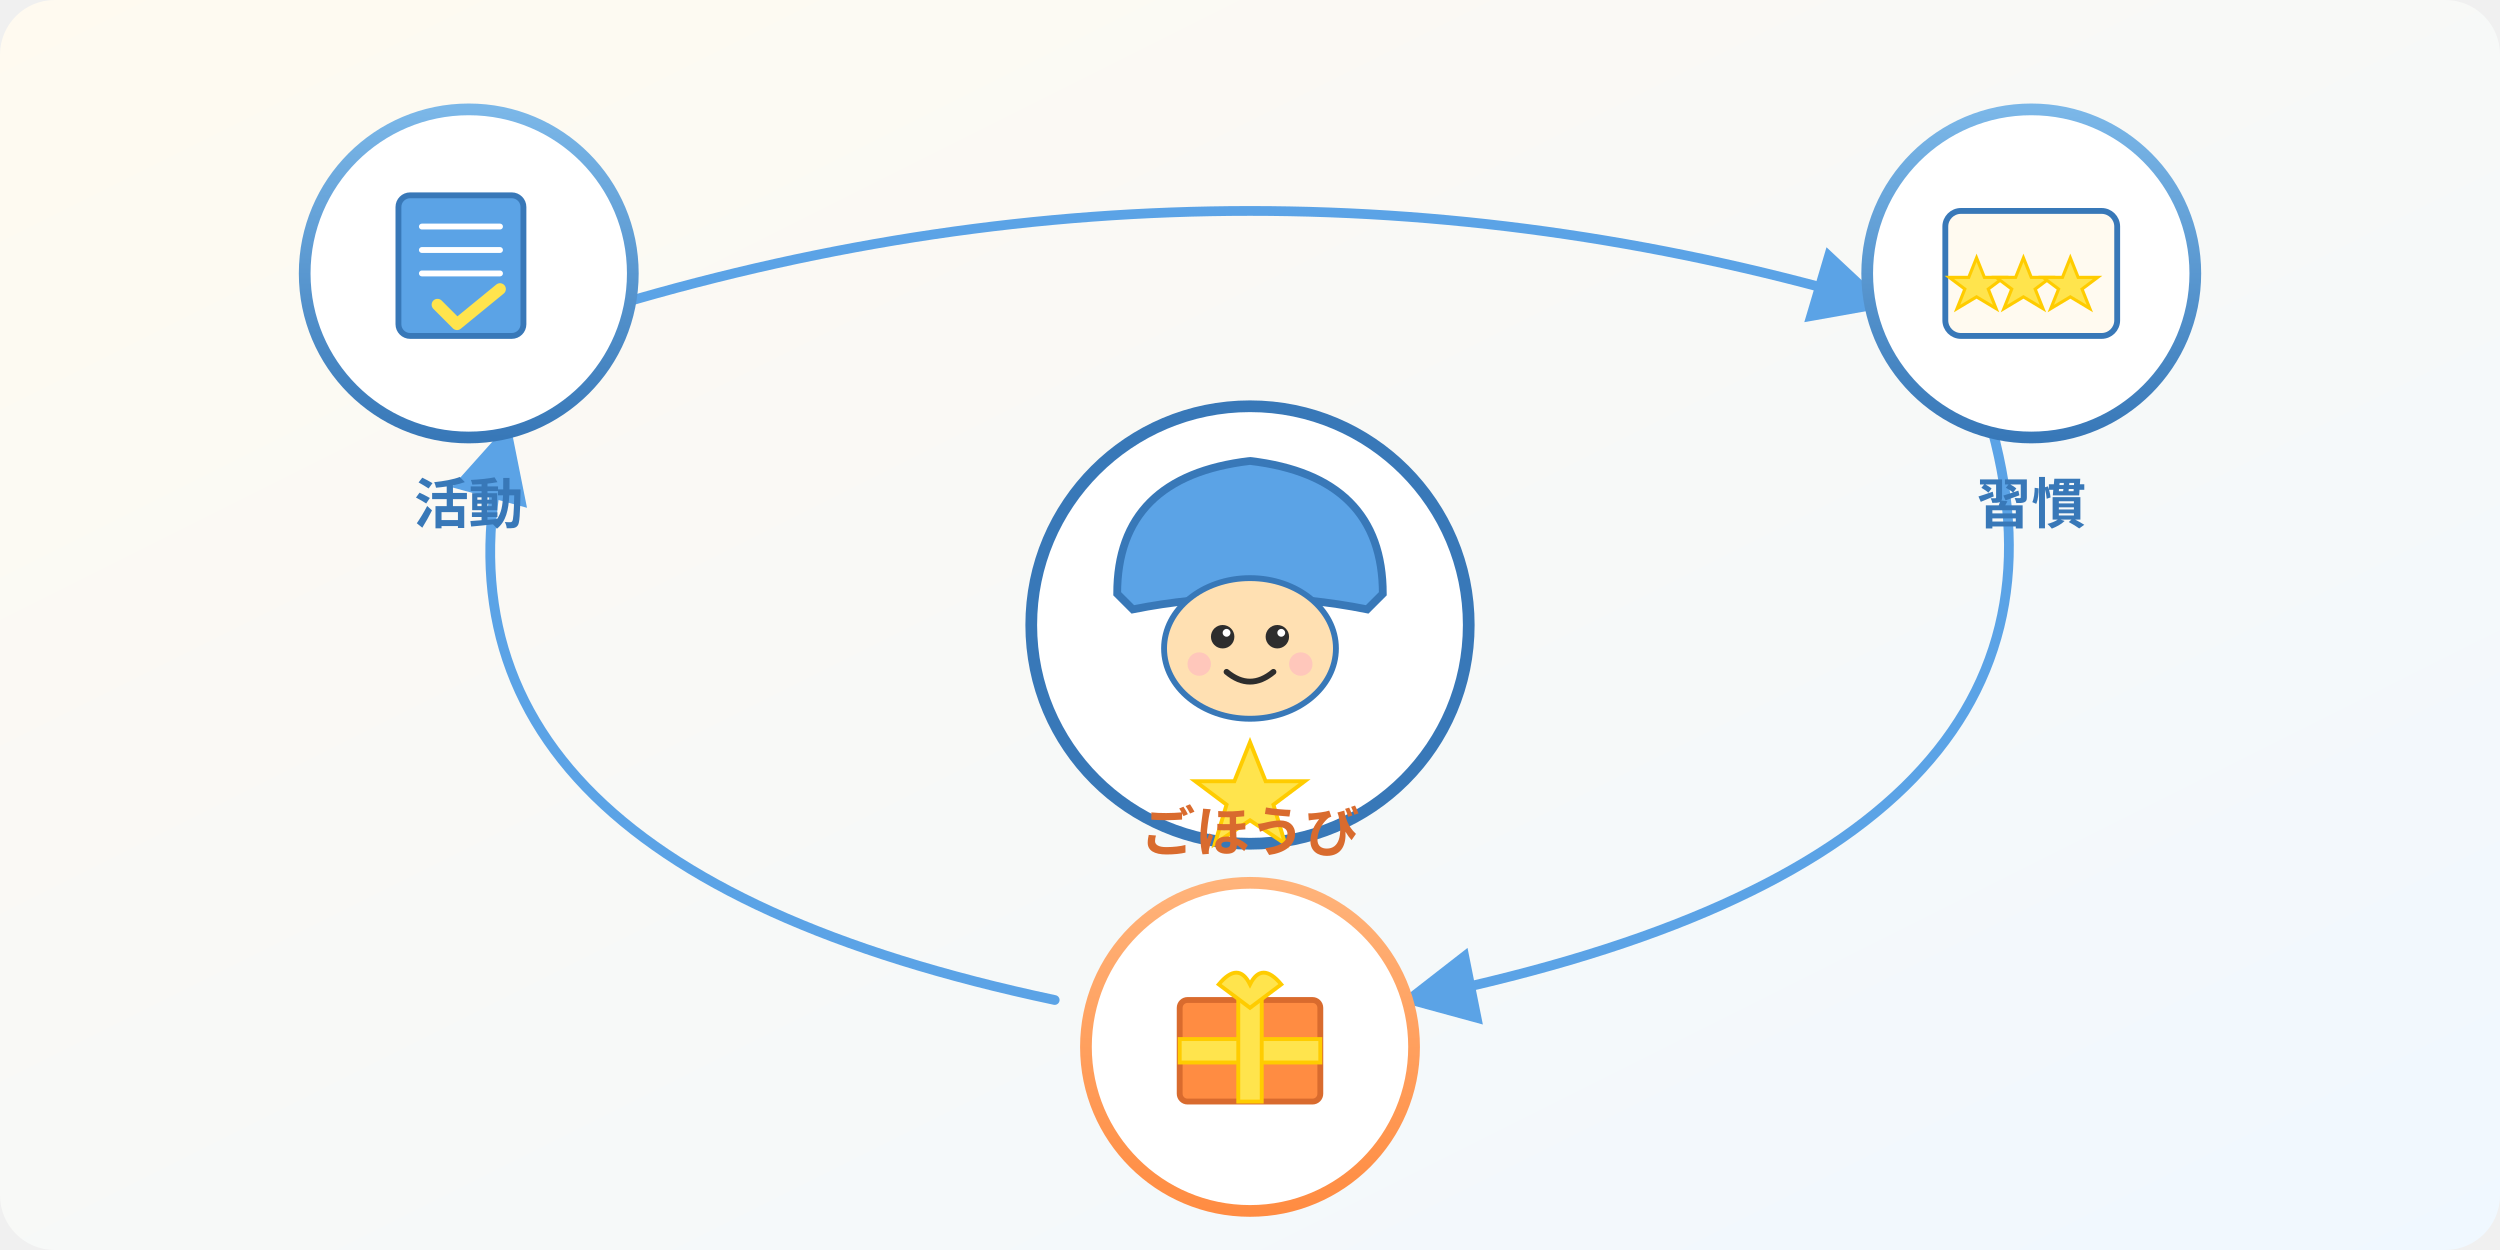
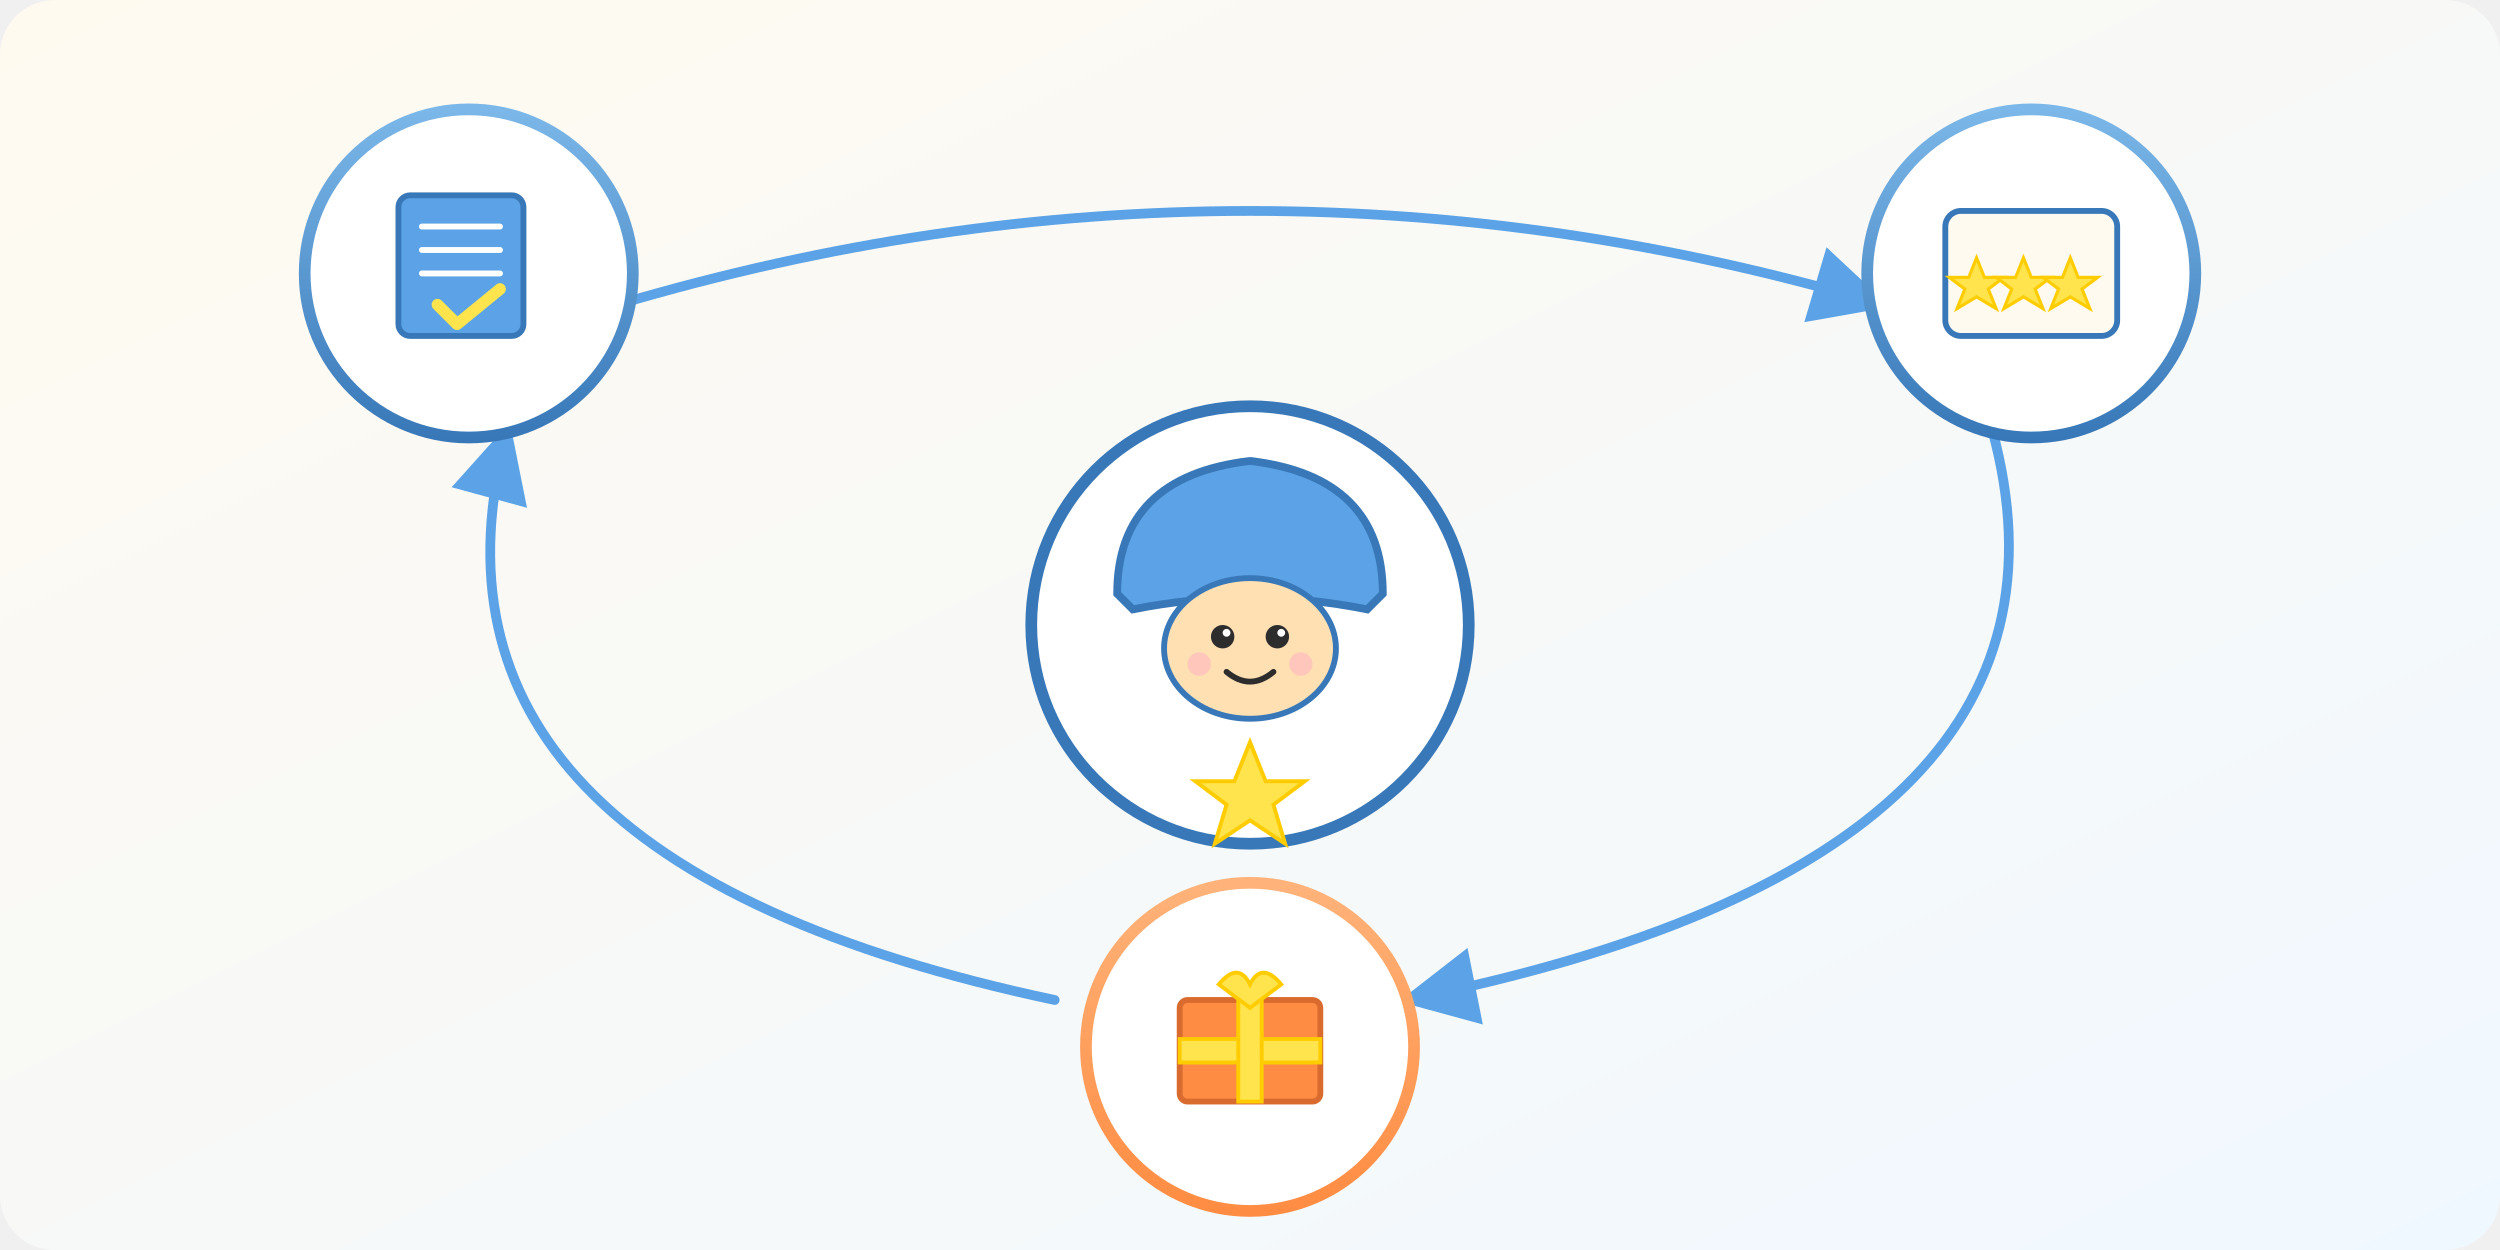
<svg xmlns="http://www.w3.org/2000/svg" viewBox="0 0 640 320" width="640" height="320" role="img" aria-label="活動 → 習慣 → ごほうび の循環図">
  <defs>
    <linearGradient id="bgGrad" x1="0" y1="0" x2="1" y2="1">
      <stop offset="0%" stop-color="#FFFAF0" />
      <stop offset="100%" stop-color="#F0F8FF" />
    </linearGradient>
    <linearGradient id="badgeBlue" x1="0" y1="0" x2="0" y2="1">
      <stop offset="0%" stop-color="#7BB7E8" />
      <stop offset="100%" stop-color="#3878B8" />
    </linearGradient>
    <linearGradient id="badgeGold" x1="0" y1="0" x2="0" y2="1">
      <stop offset="0%" stop-color="#FFE44D" />
      <stop offset="100%" stop-color="#FFCC00" />
    </linearGradient>
    <linearGradient id="badgeOrange" x1="0" y1="0" x2="0" y2="1">
      <stop offset="0%" stop-color="#FFB37A" />
      <stop offset="100%" stop-color="#FF8C42" />
    </linearGradient>
    <marker id="arrowHead" viewBox="0 0 10 10" refX="9" refY="5" markerWidth="8" markerHeight="8" orient="auto">
      <path d="M0,0 L10,5 L0,10 z" fill="#5BA3E6" />
    </marker>
  </defs>
  <rect width="640" height="320" rx="14" fill="url(#bgGrad)" />
  <g transform="translate(320 160)">
    <circle r="56" fill="#FFFFFF" stroke="#3878B8" stroke-width="3" />
    <path d="M -34 -8 Q -34 -38 0 -42 Q 34 -38 34 -8 L 30 -4 Q 0 -10 -30 -4 Z" fill="#5BA3E6" stroke="#3878B8" stroke-width="2" />
    <ellipse cx="0" cy="6" rx="22" ry="18" fill="#FFE0B2" stroke="#3878B8" stroke-width="1.5" />
    <circle cx="-7" cy="3" r="3" fill="#2D2D2D" />
    <circle cx="7" cy="3" r="3" fill="#2D2D2D" />
    <circle cx="-6" cy="2" r="1" fill="#FFFFFF" />
    <circle cx="8" cy="2" r="1" fill="#FFFFFF" />
    <path d="M -6 12 Q 0 17 6 12" fill="none" stroke="#2D2D2D" stroke-width="1.5" stroke-linecap="round" />
    <circle cx="-13" cy="10" r="3" fill="#FFB6C1" opacity="0.6" />
    <circle cx="13" cy="10" r="3" fill="#FFB6C1" opacity="0.6" />
    <polygon points="0,30 4,40 14,40 6,46 9,56 0,50 -9,56 -6,46 -14,40 -4,40" fill="#FFE44D" stroke="#FFCC00" stroke-width="1" />
  </g>
  <g fill="none" stroke="#5BA3E6" stroke-width="2.5" stroke-linecap="round">
    <path d="M 158 78 Q 320 30 482 78" marker-end="url(#arrowHead)" />
    <path d="M 510 110 Q 540 220 360 256" marker-end="url(#arrowHead)" />
    <path d="M 270 256 Q 100 220 130 110" marker-end="url(#arrowHead)" />
  </g>
  <g transform="translate(120 70)">
    <circle r="42" fill="#FFFFFF" stroke="url(#badgeBlue)" stroke-width="3" />
    <rect x="-18" y="-20" width="32" height="36" rx="3" fill="#5BA3E6" stroke="#3878B8" stroke-width="1.5" />
    <line x1="-12" y1="-12" x2="8" y2="-12" stroke="#FFFFFF" stroke-width="1.5" stroke-linecap="round" />
    <line x1="-12" y1="-6" x2="8" y2="-6" stroke="#FFFFFF" stroke-width="1.5" stroke-linecap="round" />
    <line x1="-12" y1="0" x2="8" y2="0" stroke="#FFFFFF" stroke-width="1.5" stroke-linecap="round" />
    <path d="M -8 8 L -3 13 L 8 4" fill="none" stroke="#FFE44D" stroke-width="3" stroke-linecap="round" stroke-linejoin="round" />
-     <text x="0" y="64" font-family="sans-serif" font-size="14" font-weight="700" fill="#3878B8" text-anchor="middle">活動</text>
  </g>
  <g transform="translate(520 70)">
    <circle r="42" fill="#FFFFFF" stroke="url(#badgeBlue)" stroke-width="3" />
    <rect x="-22" y="-16" width="44" height="32" rx="4" fill="#FFFAF0" stroke="#3878B8" stroke-width="1.5" />
    <g fill="#FFE44D" stroke="#FFCC00" stroke-width="0.8">
      <polygon points="-14,-4 -12,1 -7,1 -11,4 -9,9 -14,6 -19,9 -17,4 -21,1 -16,1" />
      <polygon points="-2,-4 0,1 5,1 1,4 3,9 -2,6 -7,9 -5,4 -9,1 -4,1" />
      <polygon points="10,-4 12,1 17,1 13,4 15,9 10,6 5,9 7,4 3,1 8,1" />
    </g>
-     <text x="0" y="64" font-family="sans-serif" font-size="14" font-weight="700" fill="#3878B8" text-anchor="middle">習慣</text>
  </g>
  <g transform="translate(320 268)">
    <circle r="42" fill="#FFFFFF" stroke="url(#badgeOrange)" stroke-width="3" />
    <rect x="-18" y="-12" width="36" height="26" rx="2" fill="#FF8C42" stroke="#D96B2E" stroke-width="1.5" />
    <rect x="-18" y="-2" width="36" height="6" fill="#FFE44D" stroke="#FFCC00" stroke-width="1" />
    <rect x="-3" y="-12" width="6" height="26" fill="#FFE44D" stroke="#FFCC00" stroke-width="1" />
    <path d="M -8 -16 Q -3 -22 0 -16 Q 3 -22 8 -16 L 0 -10 Z" fill="#FFE44D" stroke="#FFCC00" stroke-width="1" />
-     <text x="0" y="-50" font-family="sans-serif" font-size="14" font-weight="700" fill="#D96B2E" text-anchor="middle">ごほうび</text>
  </g>
</svg>
